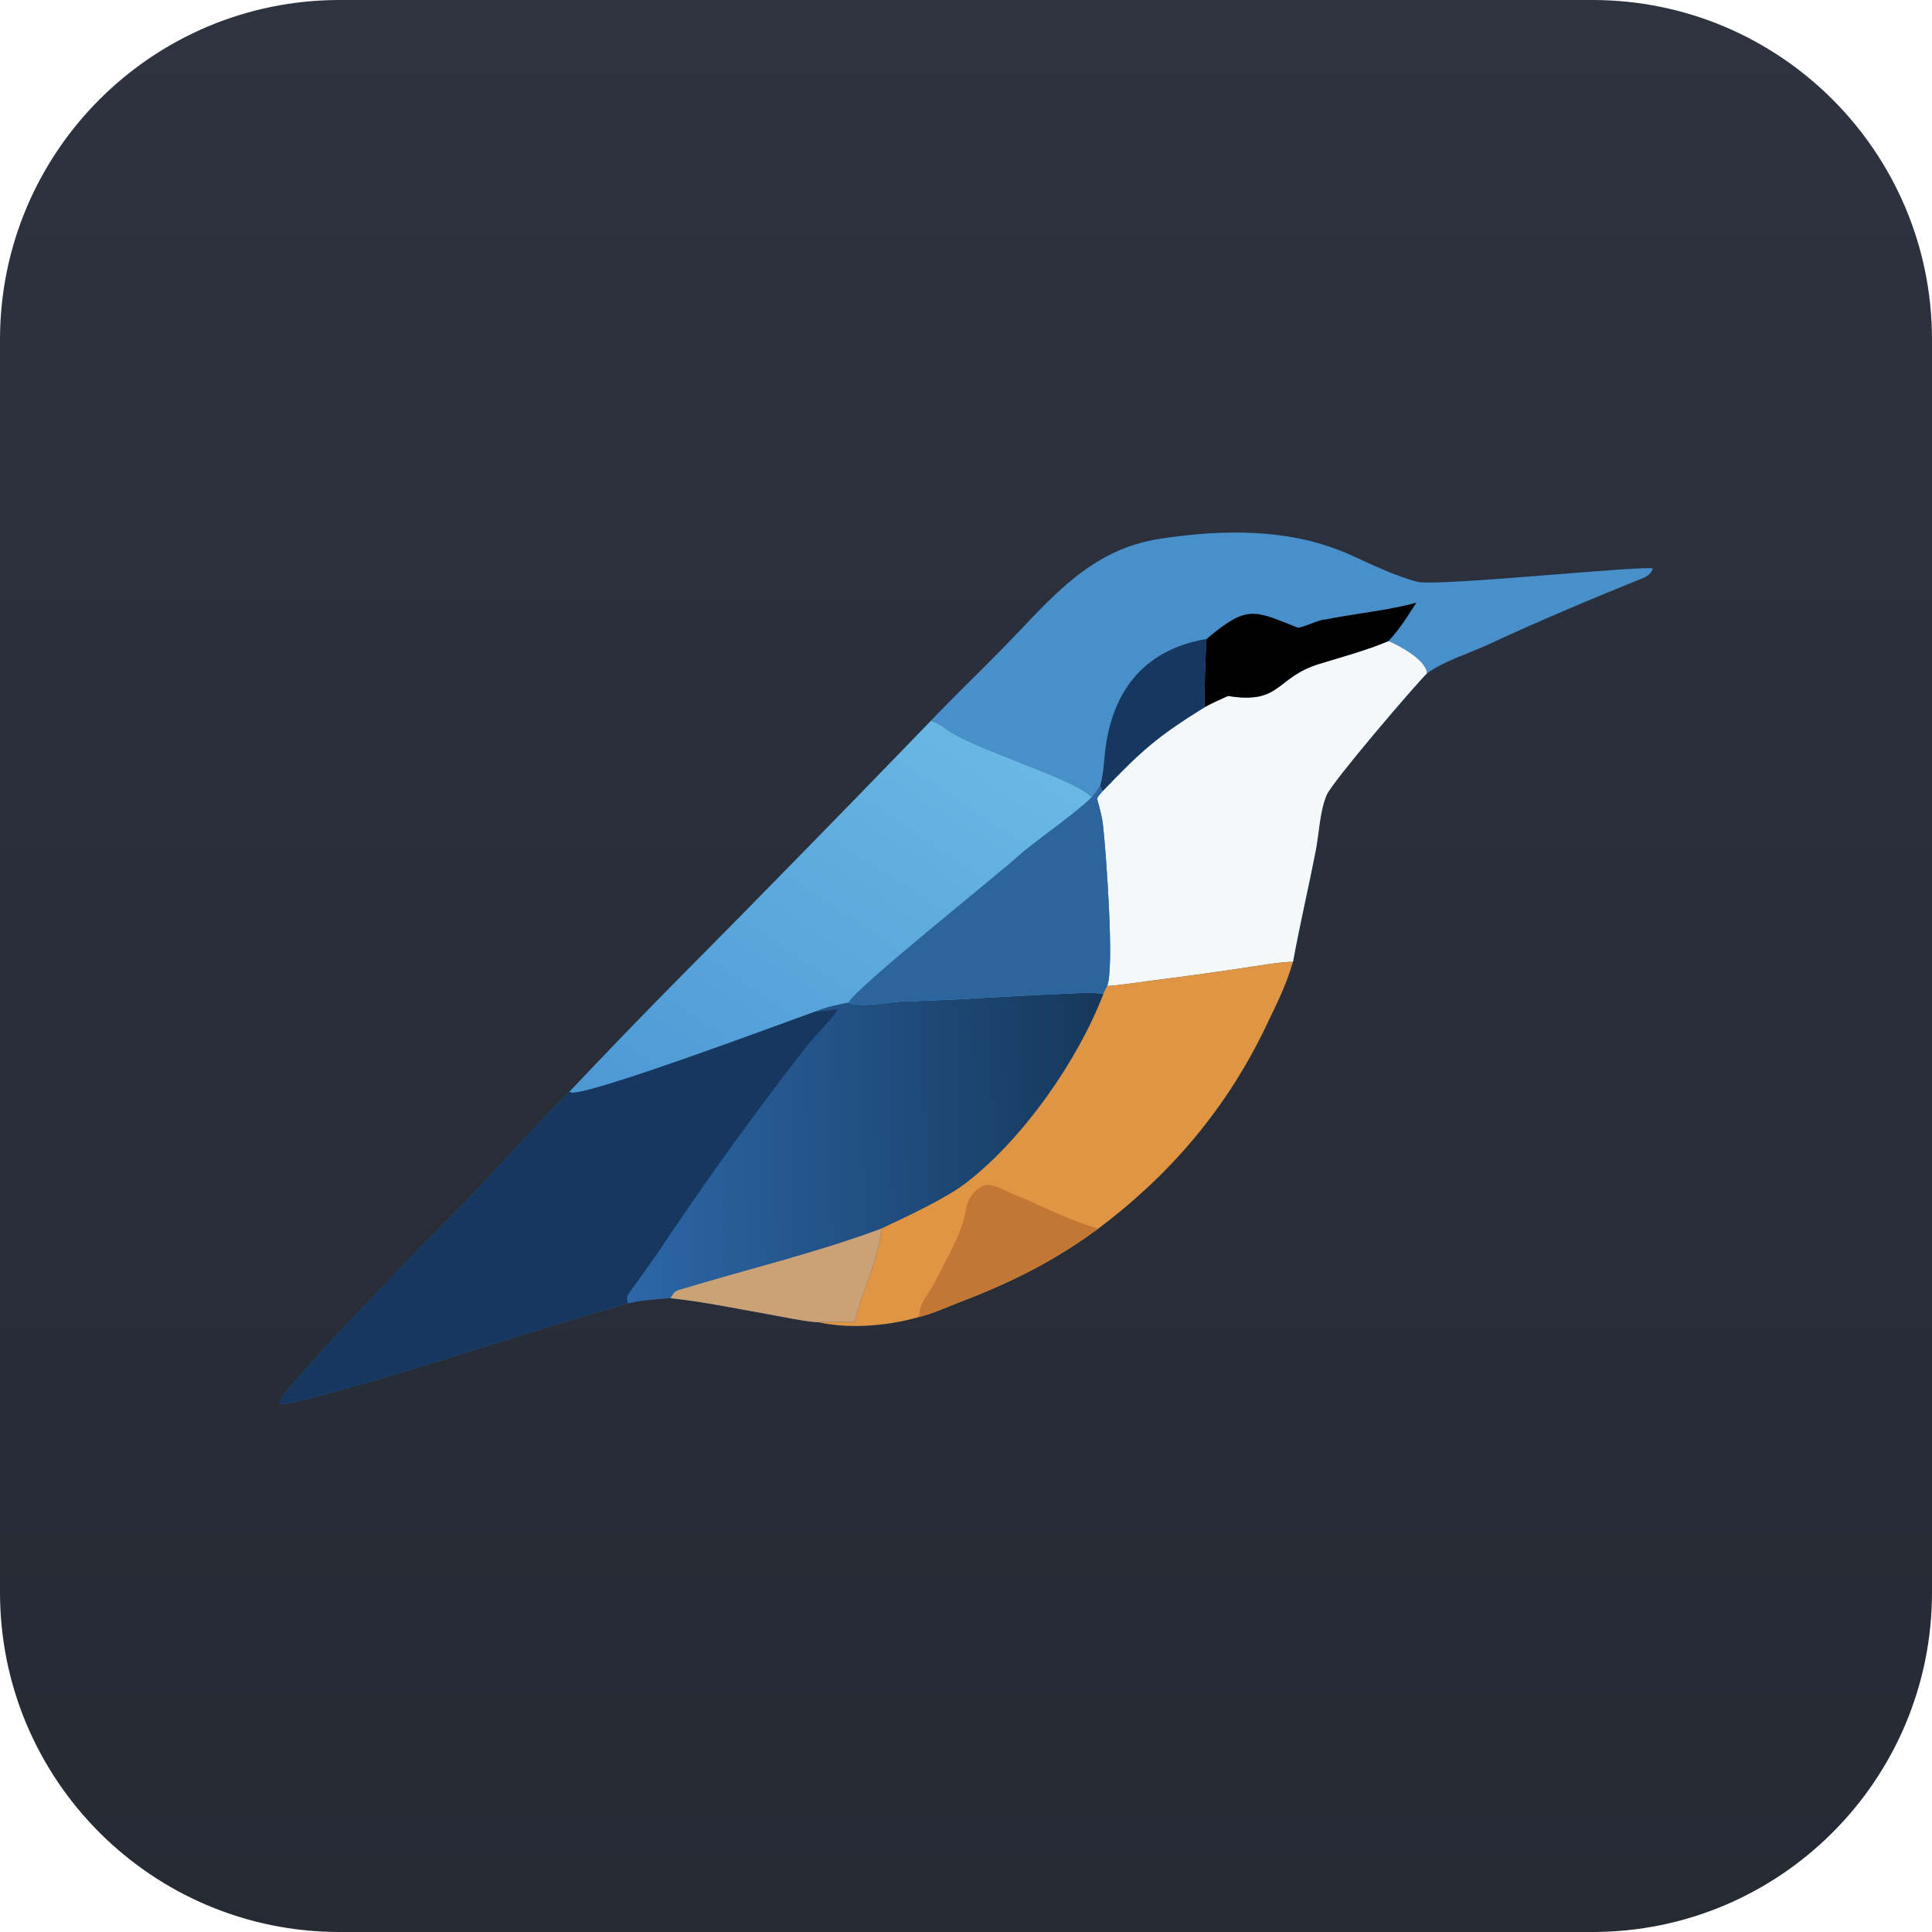
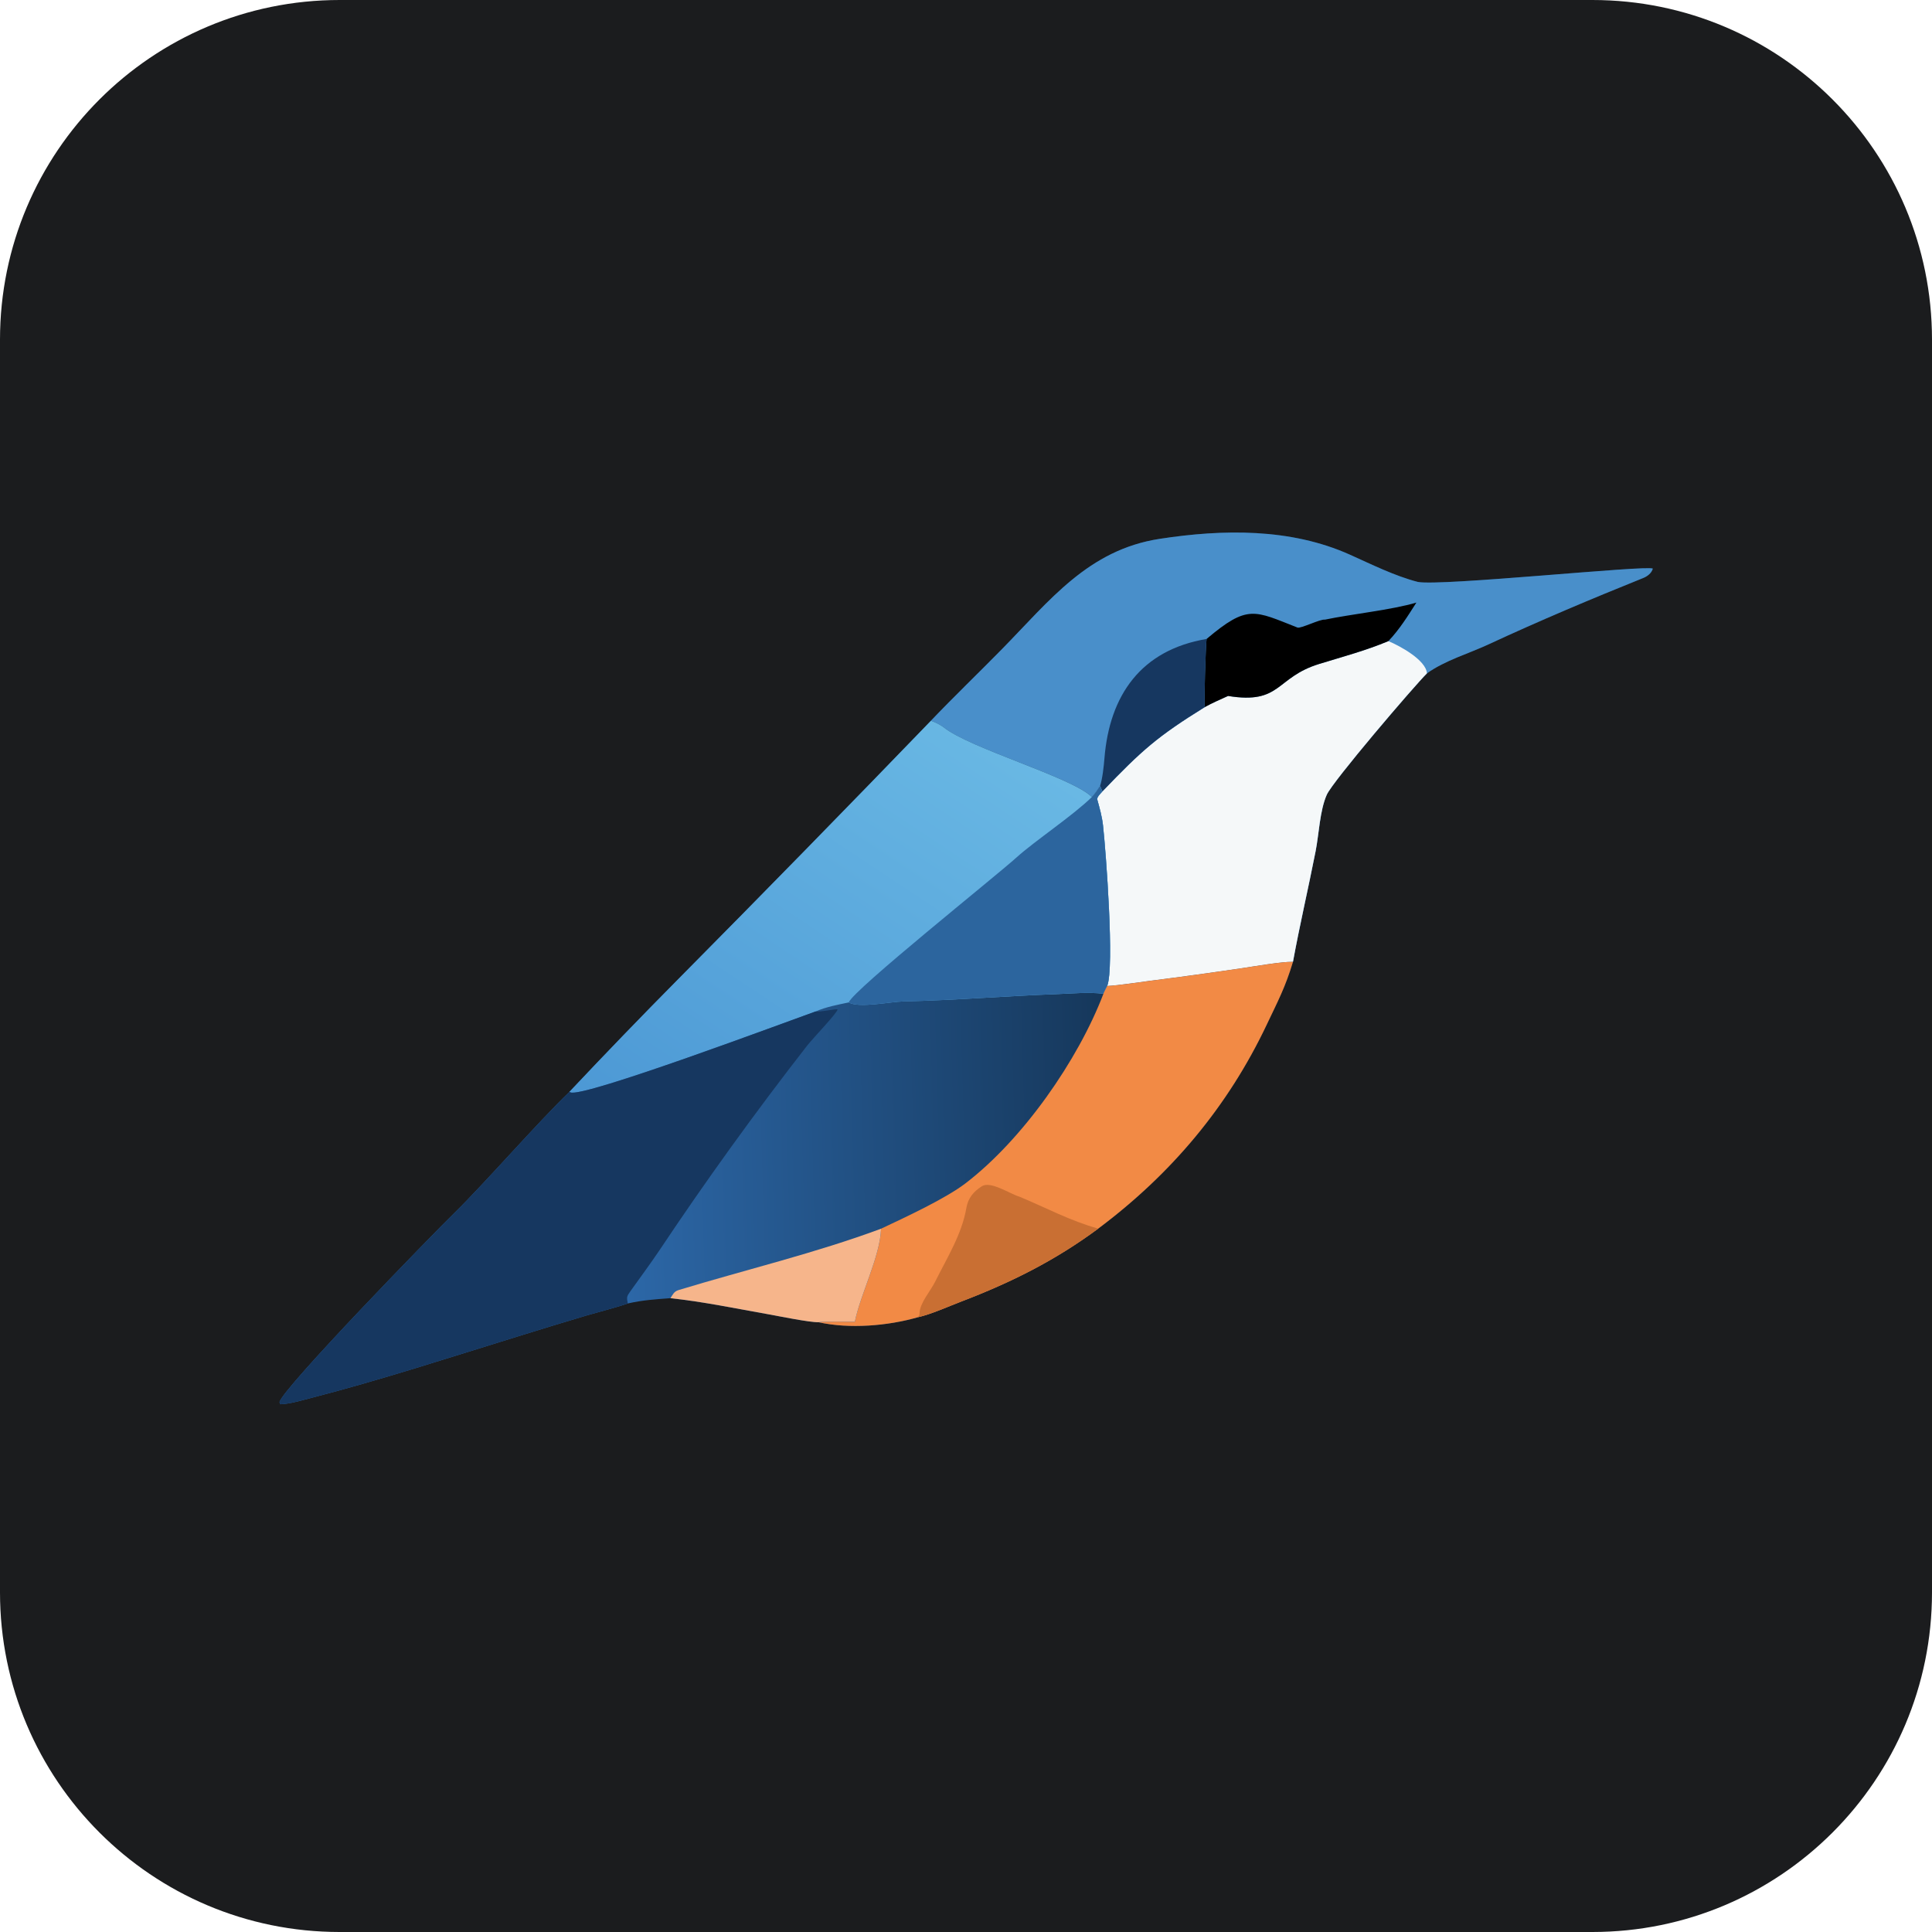
<svg xmlns="http://www.w3.org/2000/svg" width="1024" height="1024" viewBox="0 0 1024 1024">
-   <defs>
-     <linearGradient id="bg" x1="0" y1="0" x2="0" y2="1">
-       <stop offset="0" stop-color="#2d333f" />
-       <stop offset="1" stop-color="#252a33" />
-     </linearGradient>
-   </defs>
-   <rect width="1024" height="1024" rx="180" fill="url(#bg)" />
+   <rect width="1024" height="1024" rx="180" fill="#1b1c1e" />
  <svg x="140" y="140" width="744" height="744" viewBox="268 341 934 604" preserveAspectRatio="xMidYMid meet">
    <defs>
      <linearGradient id="Gradient1" gradientUnits="userSpaceOnUse" x1="550.017" y1="771.753" x2="742.599" y2="481.318">
        <stop class="stop0" offset="0" stop-opacity="1" stop-color="rgb(77,153,213)" />
        <stop class="stop1" offset="1" stop-opacity="1" stop-color="rgb(105,184,228)" />
      </linearGradient>
      <linearGradient id="Gradient2" gradientUnits="userSpaceOnUse" x1="824.7" y1="758.419" x2="508.268" y2="767.468">
        <stop class="stop0" offset="0" stop-opacity="1" stop-color="rgb(22,56,92)" />
        <stop class="stop1" offset="1" stop-opacity="1" stop-color="rgb(44,103,167)" />
      </linearGradient>
    </defs>
    <path transform="translate(0,0)" fill="url(#Gradient2)" d="M 711.605 479.863 C 726.995 463.725 743.316 448.061 758.974 432.112 C 790.603 399.896 816.269 366.065 863.967 358.762 C 905.899 352.342 950.849 351.542 990.435 369.311 C 1004.68 375.703 1020.49 383.568 1035.66 387.449 C 1050.84 390.426 1188.18 376.109 1191.99 378.588 C 1191.26 381.417 1188.5 383.665 1185.82 384.745 C 1151.04 398.75 1116.72 413.19 1082.69 428.996 C 1069.04 435.334 1054.04 439.54 1041.7 448.264 C 1032.89 457.061 979.059 520.014 975.05 529.042 C 970.373 539.577 969.875 555.157 967.614 566.663 C 962.787 591.236 957.078 615.57 952.56 640.222 C 947.449 657.251 942.537 666.34 935.106 682.02 C 909.175 736.733 871.458 781.472 822.993 817.737 C 794.301 838.931 765.354 853.434 732.167 866.129 C 723.632 869.393 711.61 874.808 702.951 876.729 C 683.005 882.477 657.36 884.615 636.893 880.025 C 631.034 880.202 610.156 875.919 603.388 874.717 C 581.623 870.851 560.395 866.423 538.35 864.025 C 528.014 864.813 520.145 865.264 509.945 867.553 C 503.227 869.971 490.45 873.22 482.952 875.415 C 467.633 879.968 452.344 884.624 437.088 889.382 C 391.202 903.531 345.206 918.582 298.69 930.557 C 292.535 932.141 285.087 934.382 278.819 934.609 L 278.206 933.157 C 281.08 923.242 378.937 822.646 394.401 807.523 C 414.435 787.931 450.15 746.95 471.121 726.743 C 494.974 701.401 519.148 676.363 543.636 651.635 C 600 594.745 655.99 537.486 711.605 479.863 z" />
    <path transform="translate(0,0)" fill="rgb(73,143,202)" d="M 711.605 479.863 C 726.995 463.725 743.316 448.061 758.974 432.112 C 790.603 399.896 816.269 366.065 863.967 358.762 C 905.899 352.342 950.849 351.542 990.435 369.311 C 1004.68 375.703 1020.49 383.568 1035.66 387.449 C 1050.84 390.426 1188.18 376.109 1191.99 378.588 C 1191.26 381.417 1188.5 383.665 1185.82 384.745 C 1151.04 398.75 1116.72 413.19 1082.69 428.996 C 1069.04 435.334 1054.04 439.54 1041.7 448.264 C 1032.89 457.061 979.059 520.014 975.05 529.042 C 970.373 539.577 969.875 555.157 967.614 566.663 C 962.787 591.236 957.078 615.57 952.56 640.222 C 945.263 640.012 926.34 643.313 918.301 644.5 C 898.231 647.466 878.131 650.226 858.004 652.777 C 850.357 653.761 836.183 655.964 828.941 656.28 C 833.853 643.848 828.113 566.748 826.145 549.313 C 825.485 543.466 823.915 537.958 822.37 532.34 C 821.911 530.67 824.432 528.403 825.749 526.844 L 824.18 523.222 C 822.239 526.172 821.115 527.917 818.75 530.575 C 805.548 517.405 737.564 498.289 720.065 484.129 C 718.286 482.69 713.876 480.451 711.605 479.863 z" />
    <path transform="translate(0,0)" fill="rgb(245,248,249)" d="M 1016.05 426.831 C 1023.62 429.969 1041.04 439.37 1041.7 448.264 C 1032.89 457.061 979.059 520.014 975.05 529.042 C 970.373 539.577 969.875 555.157 967.614 566.663 C 962.787 591.236 957.078 615.57 952.56 640.222 C 945.263 640.012 926.34 643.313 918.301 644.5 C 898.231 647.466 878.131 650.226 858.004 652.777 C 850.357 653.761 836.183 655.964 828.941 656.28 C 833.853 643.848 828.113 566.748 826.145 549.313 C 825.485 543.466 823.915 537.958 822.37 532.34 C 821.911 530.67 824.432 528.403 825.749 526.844 C 852.215 499.299 862.086 490.481 893.91 470.715 C 898.879 467.953 904.191 465.667 909.376 463.317 C 944.847 469.1 940.749 451.033 969.992 442.023 C 985.757 437.165 1000.51 433.301 1016.05 426.831 z" />
    <path transform="translate(0,0)" fill="rgb(0,0,0)" d="M 895.082 425.391 C 922.505 402.214 926.798 406.536 955.545 417.802 C 957.738 418.661 970.623 412.07 973.874 412.532 C 990.97 408.932 1018.71 405.994 1034.68 401.186 C 1028.88 410.273 1023.51 418.94 1016.05 426.831 C 1000.51 433.301 985.757 437.165 969.992 442.023 C 940.749 451.033 944.847 469.1 909.376 463.317 C 904.191 465.667 898.879 467.953 893.91 470.715 C 893.233 469.011 894.508 429.245 895.082 425.391 z" />
    <path transform="translate(0,0)" fill="rgb(22,55,96)" d="M 895.082 425.391 C 894.508 429.245 893.233 469.011 893.91 470.715 C 862.086 490.481 852.215 499.299 825.749 526.844 L 824.18 523.222 C 825.8 518.634 826.717 509.807 827.122 504.77 C 830.504 462.706 851.57 432.721 895.082 425.391 z" />
    <path transform="translate(0,0)" fill="url(#Gradient1)" d="M 711.605 479.863 C 713.876 480.451 718.286 482.69 720.065 484.129 C 737.564 498.289 805.548 517.405 818.75 530.575 C 821.115 527.917 822.239 526.172 824.18 523.222 L 825.749 526.844 C 824.432 528.403 821.911 530.67 822.37 532.34 C 823.915 537.958 825.485 543.466 826.145 549.313 C 828.113 566.748 833.853 643.848 828.941 656.28 C 828.342 657.502 826.842 660.355 826.44 661.479 C 816.519 660.256 805.482 661.345 795.443 661.715 C 761.456 662.965 727.476 665.801 693.477 666.561 C 684.606 666.759 663.621 671.238 656.978 667.225 C 649.116 668.912 642.228 670.113 634.825 673.295 C 616.274 679.874 479.989 730.95 471.798 727.074 C 471.571 726.966 471.347 726.853 471.121 726.743 C 494.974 701.401 519.148 676.363 543.636 651.635 C 600 594.745 655.99 537.486 711.605 479.863 z" />
    <path transform="translate(0,0)" fill="rgb(44,101,158)" d="M 818.75 530.575 C 821.115 527.917 822.239 526.172 824.18 523.222 L 825.749 526.844 C 824.432 528.403 821.911 530.67 822.37 532.34 C 823.915 537.958 825.485 543.466 826.145 549.313 C 828.113 566.748 833.853 643.848 828.941 656.28 C 828.342 657.502 826.842 660.355 826.44 661.479 C 816.519 660.256 805.482 661.345 795.443 661.715 C 761.456 662.965 727.476 665.801 693.477 666.561 C 684.606 666.759 663.621 671.238 656.978 667.225 C 659.902 659.028 754.489 583.546 768.582 570.799 C 780.739 559.803 805.865 543.15 818.75 530.575 z" />
    <path transform="translate(0,0)" fill="rgb(22,55,96)" d="M 634.825 673.295 C 638.451 673.655 648.525 671.38 649.581 671.86 C 649.155 674.537 633.134 691.001 629.075 696.269 C 594.705 740.4 561.967 785.777 530.926 832.309 C 524.776 841.419 518.248 850.231 511.861 859.173 C 509.12 863.01 509.19 863.176 509.945 867.553 C 503.227 869.971 490.45 873.22 482.952 875.415 C 467.633 879.968 452.344 884.624 437.088 889.382 C 391.202 903.531 345.206 918.582 298.69 930.557 C 292.535 932.141 285.087 934.382 278.819 934.609 L 278.206 933.157 C 281.08 923.242 378.937 822.646 394.401 807.523 C 414.435 787.931 450.15 746.95 471.121 726.743 C 471.347 726.853 471.571 726.966 471.798 727.074 C 479.989 730.95 616.274 679.874 634.825 673.295 z" />
-     <path transform="translate(0,0)" fill="rgb(223,149,67)" d="M 828.941 656.28 C 836.183 655.964 850.357 653.761 858.004 652.777 C 878.131 650.226 898.231 647.466 918.301 644.5 C 926.34 643.313 945.263 640.012 952.56 640.222 C 947.449 657.251 942.537 666.34 935.106 682.02 C 909.175 736.733 871.458 781.472 822.993 817.737 C 794.301 838.931 765.354 853.434 732.167 866.129 C 723.632 869.393 711.61 874.808 702.951 876.729 C 683.005 882.477 657.36 884.615 636.893 880.025 C 640.754 879.367 656.223 879.75 661.034 879.737 C 664.747 861.369 677.841 836.369 678.51 817.787 C 694.504 810.244 721.319 797.822 734.68 787.596 C 772.77 758.441 809.503 705.842 826.44 661.479 C 826.842 660.355 828.342 657.502 828.941 656.28 z" />
-     <path transform="translate(0,0)" fill="rgb(195,119,52)" d="M 702.951 876.729 C 703.955 875.471 704.045 875.56 704.098 873.897 C 704.303 867.196 711.396 859.229 714.446 853.097 C 722.393 837.123 732.221 821.623 735.284 803.826 C 736.364 797.556 739.876 793.119 745.587 789.531 C 751.478 785.829 764.47 794.797 770.618 796.507 C 788.337 803.901 804.402 812.572 822.993 817.737 C 794.301 838.931 765.354 853.434 732.167 866.129 C 723.632 869.393 711.61 874.808 702.951 876.729 z" />
-     <path transform="translate(0,0)" fill="rgb(203,162,118)" d="M 538.35 864.025 C 539.874 861.627 540.71 859.549 543.731 858.631 C 588.224 845.114 634.933 833.994 678.51 817.787 C 677.841 836.369 664.747 861.369 661.034 879.737 C 656.223 879.75 640.754 879.367 636.893 880.025 C 631.034 880.202 610.156 875.919 603.388 874.717 C 581.623 870.851 560.395 866.423 538.35 864.025 z" />
+     <path transform="translate(0,0)" fill="rgb(242,138,69)" d="M 828.941 656.28 C 836.183 655.964 850.357 653.761 858.004 652.777 C 878.131 650.226 898.231 647.466 918.301 644.5 C 926.34 643.313 945.263 640.012 952.56 640.222 C 947.449 657.251 942.537 666.34 935.106 682.02 C 909.175 736.733 871.458 781.472 822.993 817.737 C 794.301 838.931 765.354 853.434 732.167 866.129 C 723.632 869.393 711.61 874.808 702.951 876.729 C 683.005 882.477 657.36 884.615 636.893 880.025 C 640.754 879.367 656.223 879.75 661.034 879.737 C 664.747 861.369 677.841 836.369 678.51 817.787 C 694.504 810.244 721.319 797.822 734.68 787.596 C 772.77 758.441 809.503 705.842 826.44 661.479 C 826.842 660.355 828.342 657.502 828.941 656.28 z" />
+     <path transform="translate(0,0)" fill="rgb(201,111,51)" d="M 702.951 876.729 C 703.955 875.471 704.045 875.56 704.098 873.897 C 704.303 867.196 711.396 859.229 714.446 853.097 C 722.393 837.123 732.221 821.623 735.284 803.826 C 736.364 797.556 739.876 793.119 745.587 789.531 C 751.478 785.829 764.47 794.797 770.618 796.507 C 788.337 803.901 804.402 812.572 822.993 817.737 C 794.301 838.931 765.354 853.434 732.167 866.129 C 723.632 869.393 711.61 874.808 702.951 876.729 z" />
+     <path transform="translate(0,0)" fill="rgb(246,181,139)" d="M 538.35 864.025 C 539.874 861.627 540.71 859.549 543.731 858.631 C 588.224 845.114 634.933 833.994 678.51 817.787 C 677.841 836.369 664.747 861.369 661.034 879.737 C 656.223 879.75 640.754 879.367 636.893 880.025 C 631.034 880.202 610.156 875.919 603.388 874.717 C 581.623 870.851 560.395 866.423 538.35 864.025 z" />
  </svg>
</svg>
